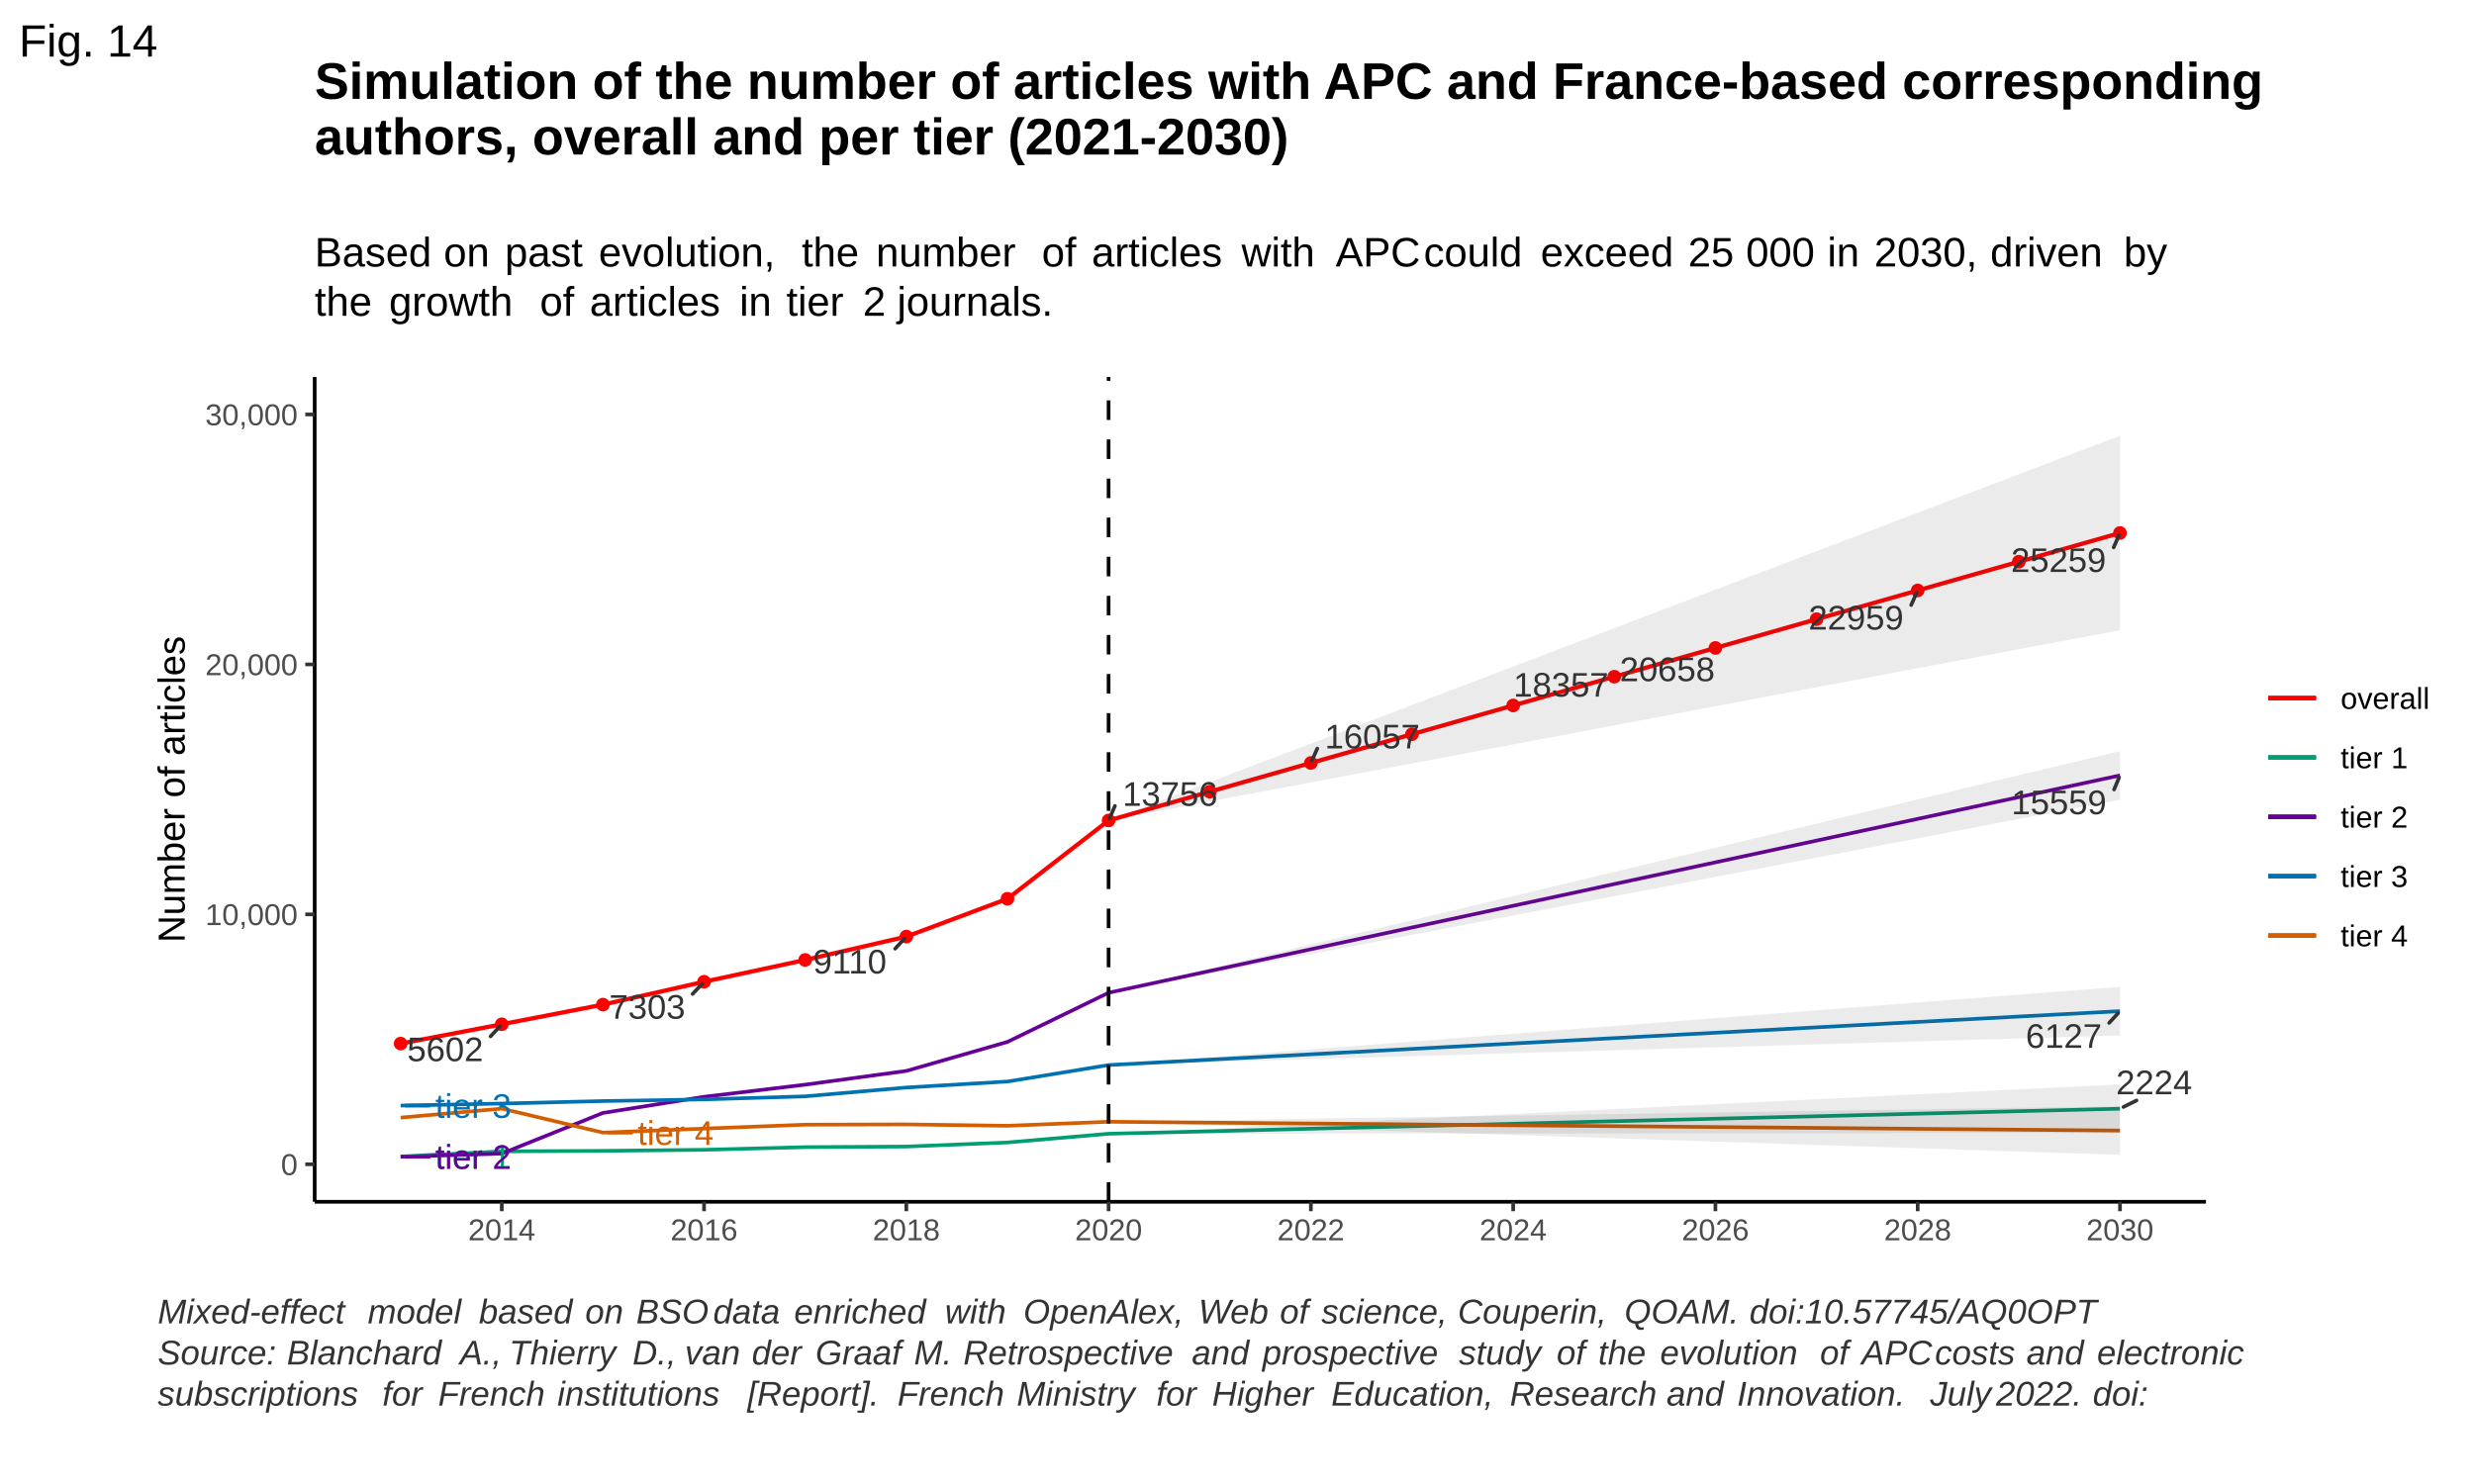
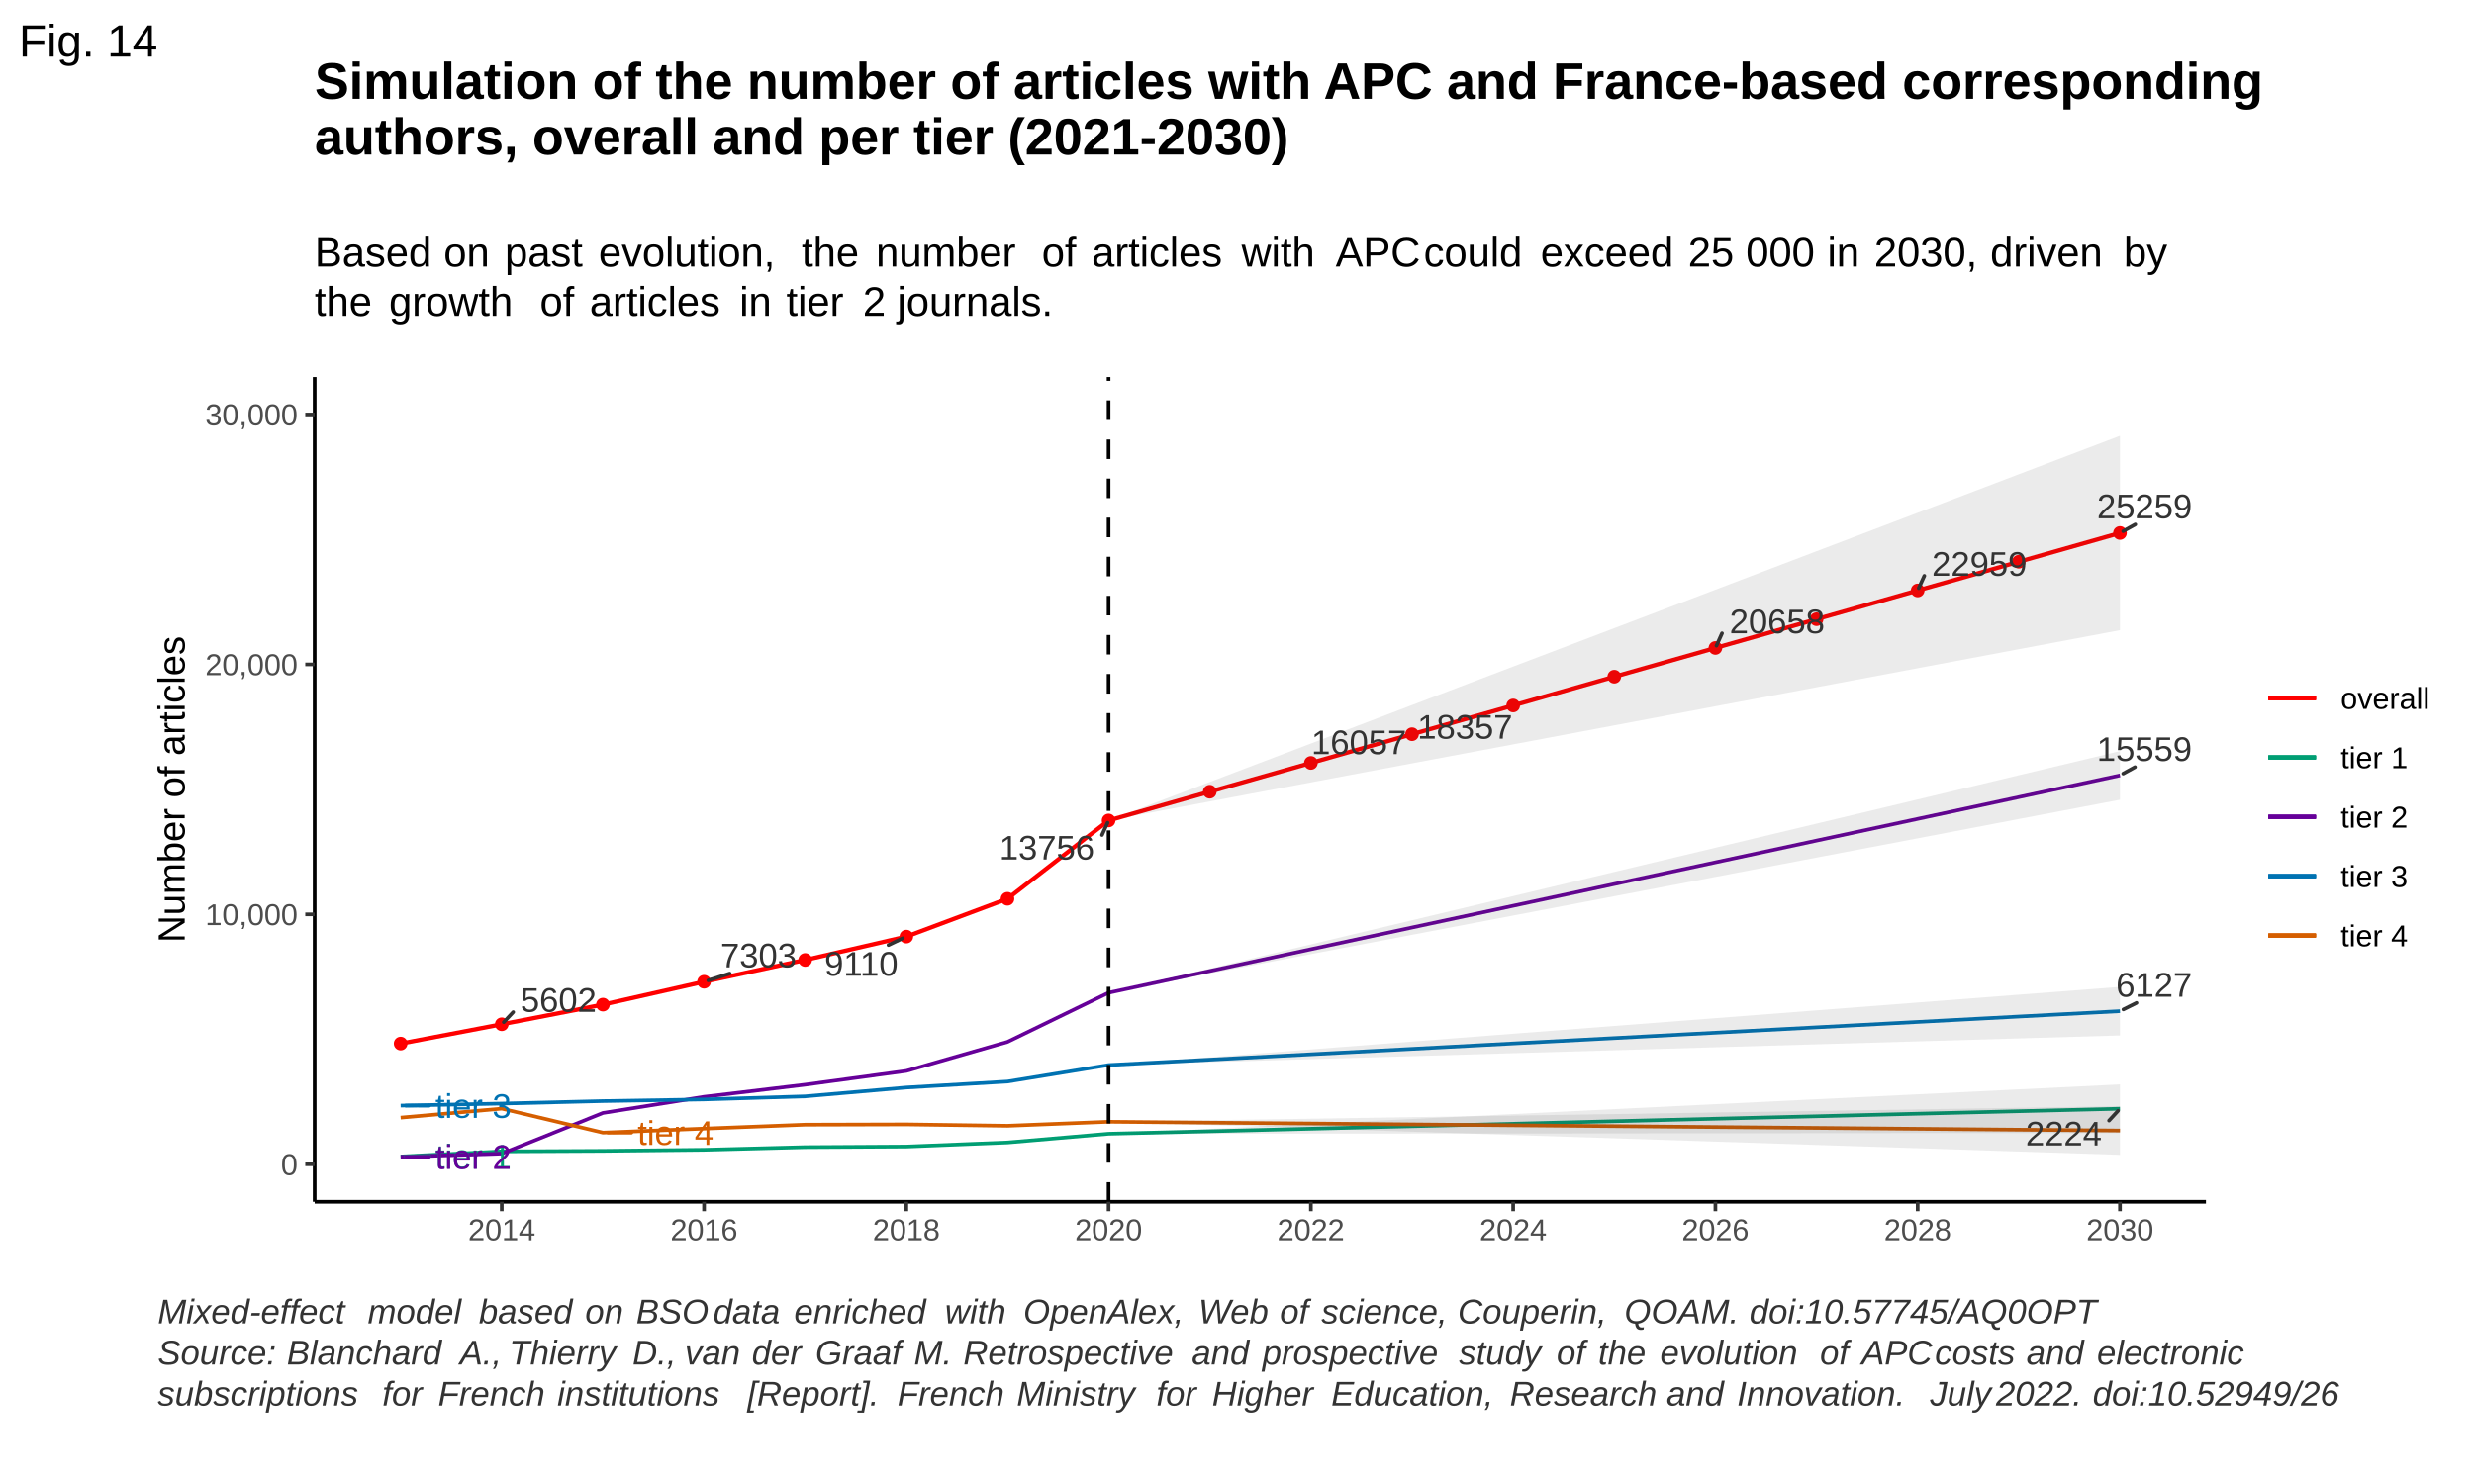
<svg xmlns="http://www.w3.org/2000/svg" class="svglite" width="720.00pt" height="432.00pt" viewBox="0 0 720.00 432.00">
  <defs>
    <style type="text/css">
    .svglite line, .svglite polyline, .svglite polygon, .svglite path, .svglite rect, .svglite circle {
      fill: none;
      stroke: #000000;
      stroke-linecap: round;
      stroke-linejoin: round;
      stroke-miterlimit: 10.00;
    }
    .svglite text {
      white-space: pre;
    }
  </style>
  </defs>
  <rect width="100%" height="100%" style="stroke: none; fill: #FFFFFF;" />
  <defs>
    <clipPath id="cpMC4wMHw3MjAuMDB8MC4wMHw0MzIuMDA=">
      <rect x="0.00" y="0.00" width="720.00" height="432.00" />
    </clipPath>
  </defs>
  <g clip-path="url(#cpMC4wMHw3MjAuMDB8MC4wMHw0MzIuMDA=)">
    <rect x="0" y="0.00" width="720.00" height="432.00" style="stroke-width: 1.07; stroke: #FFFFFF; fill: #FFFFFF;" />
  </g>
  <defs>
    <clipPath id="cpOTEuNTh8NjQxLjk5fDEwOS43NHwzNDkuODQ=">
      <rect x="91.58" y="109.74" width="550.41" height="240.10" />
    </clipPath>
  </defs>
  <g clip-path="url(#cpOTEuNTh8NjQxLjk5fDEwOS43NHwzNDkuODQ=)">
    <rect x="91.58" y="109.74" width="550.41" height="240.10" style="stroke-width: 1.07; stroke: none; fill: #FFFFFF;" />
    <polyline points="116.60,336.65 146.03,335.17 175.47,335.02 204.90,334.71 234.33,333.94 263.77,333.77 293.20,332.58 322.63,330.04 352.07,329.32 381.50,328.58 410.93,327.85 440.37,327.13 469.80,326.39 499.23,325.66 528.67,324.94 558.10,324.20 587.53,323.47 616.97,322.75 " style="stroke-width: 1.07; stroke: #009E73; stroke-linecap: butt;" />
    <polyline points="116.60,336.74 146.03,335.81 175.47,323.98 204.90,319.28 234.33,315.75 263.77,311.75 293.20,303.30 322.63,288.99 352.07,282.66 381.50,276.33 410.93,270.00 440.37,263.68 469.80,257.35 499.23,251.03 528.67,244.70 558.10,238.38 587.53,232.05 616.97,225.72 " style="stroke-width: 1.07; stroke: #660099; stroke-linecap: butt;" />
    <polyline points="116.60,321.84 146.03,321.25 175.47,320.52 204.90,320.04 234.33,319.15 263.77,316.58 293.20,314.84 322.63,310.04 352.07,308.47 381.50,306.91 410.93,305.34 440.37,303.76 469.80,302.20 499.23,300.63 528.67,299.06 558.10,297.49 587.53,295.92 616.97,294.35 " style="stroke-width: 1.07; stroke: #0072B2; stroke-linecap: butt;" />
    <polyline points="116.60,325.34 146.03,322.72 175.47,329.71 204.90,328.54 234.33,327.40 263.77,327.32 293.20,327.72 322.63,326.55 352.07,326.81 381.50,327.06 410.93,327.32 440.37,327.58 469.80,327.83 499.23,328.09 528.67,328.34 558.10,328.60 587.53,328.86 616.97,329.11 " style="stroke-width: 1.07; stroke: #D55E00; stroke-linecap: butt;" />
    <polygon points="116.60,336.65 146.03,335.17 175.47,335.02 204.90,334.71 234.33,333.94 263.77,333.77 293.20,332.58 322.63,330.04 352.07,328.60 381.50,327.17 410.93,325.73 440.37,324.30 469.80,322.86 499.23,321.42 528.67,319.98 558.10,318.55 587.53,317.11 616.97,315.67 616.97,329.82 587.53,329.84 558.10,329.86 528.67,329.88 499.23,329.91 469.80,329.93 440.37,329.96 410.93,329.98 381.50,330.00 352.07,330.02 322.63,330.04 293.20,332.58 263.77,333.77 234.33,333.94 204.90,334.71 175.47,335.02 146.03,335.17 116.60,336.65 " style="stroke-width: 0.00; stroke: none; stroke-linecap: butt; fill: #333333; fill-opacity: 0.10;" />
    <polyline points="116.60,336.65 146.03,335.17 175.47,335.02 204.90,334.71 234.33,333.94 263.77,333.77 293.20,332.58 322.63,330.04 352.07,328.60 381.50,327.17 410.93,325.73 440.37,324.30 469.80,322.86 499.23,321.42 528.67,319.98 558.10,318.55 587.53,317.11 616.97,315.67 " style="stroke-width: 1.07; stroke: none; stroke-linecap: butt;" />
    <polyline points="616.97,329.82 587.53,329.84 558.10,329.86 528.67,329.88 499.23,329.91 469.80,329.93 440.37,329.96 410.93,329.98 381.50,330.00 352.07,330.02 322.63,330.04 293.20,332.58 263.77,333.77 234.33,333.94 204.90,334.71 175.47,335.02 146.03,335.17 116.60,336.65 " style="stroke-width: 1.07; stroke: none; stroke-linecap: butt;" />
    <polygon points="116.60,336.74 146.03,335.81 175.47,323.98 204.90,319.28 234.33,315.75 263.77,311.75 293.20,303.30 322.63,288.99 352.07,281.95 381.50,274.92 410.93,267.89 440.37,260.85 469.80,253.82 499.23,246.79 528.67,239.75 558.10,232.72 587.53,225.68 616.97,218.65 616.97,232.80 587.53,238.41 558.10,244.04 528.67,249.65 499.23,255.27 469.80,260.89 440.37,266.51 410.93,272.13 381.50,277.75 352.07,283.37 322.63,288.99 293.20,303.30 263.77,311.75 234.33,315.75 204.90,319.28 175.47,323.98 146.03,335.81 116.60,336.74 " style="stroke-width: 0.00; stroke: none; stroke-linecap: butt; fill: #333333; fill-opacity: 0.10;" />
    <polyline points="116.60,336.74 146.03,335.81 175.47,323.98 204.90,319.28 234.33,315.75 263.77,311.75 293.20,303.30 322.63,288.99 352.07,281.95 381.50,274.92 410.93,267.89 440.37,260.85 469.80,253.82 499.23,246.79 528.67,239.75 558.10,232.72 587.53,225.68 616.97,218.65 " style="stroke-width: 1.07; stroke: none; stroke-linecap: butt;" />
    <polyline points="616.97,232.80 587.53,238.41 558.10,244.04 528.67,249.65 499.23,255.27 469.80,260.89 440.37,266.51 410.93,272.13 381.50,277.75 352.07,283.37 322.63,288.99 293.20,303.30 263.77,311.75 234.33,315.75 204.90,319.28 175.47,323.98 146.03,335.81 116.60,336.74 " style="stroke-width: 1.07; stroke: none; stroke-linecap: butt;" />
    <polygon points="116.60,321.84 146.03,321.25 175.47,320.52 204.90,320.04 234.33,319.15 263.77,316.58 293.20,314.84 322.63,310.04 352.07,307.77 381.50,305.49 410.93,303.21 440.37,300.93 469.80,298.66 499.23,296.39 528.67,294.11 558.10,291.83 587.53,289.55 616.97,287.28 616.97,301.43 587.53,302.29 558.10,303.15 528.67,304.01 499.23,304.87 469.80,305.74 440.37,306.59 410.93,307.46 381.50,308.32 352.07,309.18 322.63,310.04 293.20,314.84 263.77,316.58 234.33,319.15 204.90,320.04 175.47,320.52 146.03,321.25 116.60,321.84 " style="stroke-width: 0.00; stroke: none; stroke-linecap: butt; fill: #333333; fill-opacity: 0.10;" />
    <polyline points="116.60,321.84 146.03,321.25 175.47,320.52 204.90,320.04 234.33,319.15 263.77,316.58 293.20,314.84 322.63,310.04 352.07,307.77 381.50,305.49 410.93,303.21 440.37,300.93 469.80,298.66 499.23,296.39 528.67,294.11 558.10,291.83 587.53,289.55 616.97,287.28 " style="stroke-width: 1.07; stroke: none; stroke-linecap: butt;" />
    <polyline points="616.97,301.43 587.53,302.29 558.10,303.15 528.67,304.01 499.23,304.87 469.80,305.74 440.37,306.59 410.93,307.46 381.50,308.32 352.07,309.18 322.63,310.04 293.20,314.84 263.77,316.58 234.33,319.15 204.90,320.04 175.47,320.52 146.03,321.25 116.60,321.84 " style="stroke-width: 1.07; stroke: none; stroke-linecap: butt;" />
    <polygon points="116.60,325.34 146.03,322.72 175.47,329.71 204.90,328.54 234.33,327.40 263.77,327.32 293.20,327.72 322.63,326.55 352.07,326.10 381.50,325.65 410.93,325.20 440.37,324.75 469.80,324.30 499.23,323.84 528.67,323.39 558.10,322.94 587.53,322.49 616.97,322.03 616.97,336.18 587.53,335.22 558.10,334.26 528.67,333.30 499.23,332.33 469.80,331.37 440.37,330.41 410.93,329.44 381.50,328.48 352.07,327.51 322.63,326.55 293.20,327.72 263.77,327.32 234.33,327.40 204.90,328.54 175.47,329.71 146.03,322.72 116.60,325.34 " style="stroke-width: 0.00; stroke: none; stroke-linecap: butt; fill: #333333; fill-opacity: 0.10;" />
    <polyline points="116.60,325.34 146.03,322.72 175.47,329.71 204.90,328.54 234.33,327.40 263.77,327.32 293.20,327.72 322.63,326.55 352.07,326.10 381.50,325.65 410.93,325.20 440.37,324.75 469.80,324.30 499.23,323.84 528.67,323.39 558.10,322.94 587.53,322.49 616.97,322.03 " style="stroke-width: 1.07; stroke: none; stroke-linecap: butt;" />
    <polyline points="616.97,336.18 587.53,335.22 558.10,334.26 528.67,333.30 499.23,332.33 469.80,331.37 440.37,330.41 410.93,329.44 381.50,328.48 352.07,327.51 322.63,326.55 293.20,327.72 263.77,327.32 234.33,327.40 204.90,328.54 175.47,329.71 146.03,322.72 116.60,325.34 " style="stroke-width: 1.07; stroke: none; stroke-linecap: butt;" />
    <polyline points="116.60,303.79 146.03,298.17 175.47,292.45 204.90,285.79 234.33,279.45 263.77,272.65 293.20,261.64 322.63,238.84 352.07,230.47 381.50,222.10 410.93,213.73 440.37,205.37 469.80,196.99 499.23,188.62 528.67,180.25 558.10,171.88 587.53,163.52 616.97,155.15 " style="stroke-width: 1.24; stroke: #FF0000; stroke-linecap: butt;" />
    <circle cx="116.60" cy="303.79" r="1.63" style="stroke-width: 0.71; stroke: #FF0000; fill: #FF0000;" />
    <circle cx="146.03" cy="298.17" r="1.63" style="stroke-width: 0.71; stroke: #FF0000; fill: #FF0000;" />
    <circle cx="175.47" cy="292.45" r="1.63" style="stroke-width: 0.71; stroke: #FF0000; fill: #FF0000;" />
    <circle cx="204.90" cy="285.79" r="1.63" style="stroke-width: 0.71; stroke: #FF0000; fill: #FF0000;" />
    <circle cx="234.33" cy="279.45" r="1.63" style="stroke-width: 0.71; stroke: #FF0000; fill: #FF0000;" />
    <circle cx="263.77" cy="272.65" r="1.63" style="stroke-width: 0.71; stroke: #FF0000; fill: #FF0000;" />
    <circle cx="293.20" cy="261.64" r="1.63" style="stroke-width: 0.71; stroke: #FF0000; fill: #FF0000;" />
    <circle cx="322.63" cy="238.84" r="1.63" style="stroke-width: 0.71; stroke: #FF0000; fill: #FF0000;" />
    <circle cx="352.07" cy="230.47" r="1.63" style="stroke-width: 0.71; stroke: #FF0000; fill: #FF0000;" />
    <circle cx="381.50" cy="222.10" r="1.63" style="stroke-width: 0.71; stroke: #FF0000; fill: #FF0000;" />
    <circle cx="410.93" cy="213.73" r="1.63" style="stroke-width: 0.71; stroke: #FF0000; fill: #FF0000;" />
    <circle cx="440.37" cy="205.37" r="1.63" style="stroke-width: 0.71; stroke: #FF0000; fill: #FF0000;" />
    <circle cx="469.80" cy="196.99" r="1.63" style="stroke-width: 0.71; stroke: #FF0000; fill: #FF0000;" />
    <circle cx="499.23" cy="188.62" r="1.63" style="stroke-width: 0.71; stroke: #FF0000; fill: #FF0000;" />
    <circle cx="528.67" cy="180.25" r="1.63" style="stroke-width: 0.71; stroke: #FF0000; fill: #FF0000;" />
    <circle cx="558.10" cy="171.88" r="1.63" style="stroke-width: 0.71; stroke: #FF0000; fill: #FF0000;" />
    <circle cx="587.53" cy="163.52" r="1.63" style="stroke-width: 0.71; stroke: #FF0000; fill: #FF0000;" />
    <circle cx="616.97" cy="155.15" r="1.63" style="stroke-width: 0.71; stroke: #FF0000; fill: #FF0000;" />
    <polygon points="116.60,303.79 146.03,298.17 175.47,292.45 204.90,285.79 234.33,279.45 263.77,272.65 293.20,261.64 322.63,238.84 352.07,227.64 381.50,216.45 410.93,205.24 440.37,194.04 469.80,182.85 499.23,171.66 528.67,160.45 558.10,149.26 587.53,138.05 616.97,126.85 616.97,183.44 587.53,188.98 558.10,194.52 528.67,200.06 499.23,205.59 469.80,211.15 440.37,216.69 410.93,222.22 381.50,227.76 352.07,233.30 322.63,238.84 293.20,261.64 263.77,272.65 234.33,279.45 204.90,285.79 175.47,292.45 146.03,298.17 116.60,303.79 " style="stroke-width: 0.00; stroke: none; stroke-linecap: butt; fill: #333333; fill-opacity: 0.10;" />
    <polyline points="116.60,303.79 146.03,298.17 175.47,292.45 204.90,285.79 234.33,279.45 263.77,272.65 293.20,261.64 322.63,238.84 352.07,227.64 381.50,216.45 410.93,205.24 440.37,194.04 469.80,182.85 499.23,171.66 528.67,160.45 558.10,149.26 587.53,138.05 616.97,126.85 " style="stroke-width: 1.07; stroke: none; stroke-linecap: butt;" />
    <polyline points="616.97,183.44 587.53,188.98 558.10,194.52 528.67,200.06 499.23,205.59 469.80,211.15 440.37,216.69 410.93,222.22 381.50,227.76 352.07,233.30 322.63,238.84 293.20,261.64 263.77,272.65 234.33,279.45 204.90,285.79 175.47,292.45 146.03,298.17 116.60,303.79 " style="stroke-width: 1.07; stroke: none; stroke-linecap: butt;" />
    <line x1="322.63" y1="349.84" x2="322.63" y2="109.74" style="stroke-width: 1.07; stroke-dasharray: 5.69,5.69; stroke-linecap: butt;" />
-     <line x1="142.76" y1="301.70" x2="145.46" y2="298.78" style="stroke-width: 1.07; stroke: #333333;" />
-     <line x1="201.56" y1="289.36" x2="204.33" y2="286.41" style="stroke-width: 1.07; stroke: #333333;" />
-     <line x1="260.51" y1="276.17" x2="263.20" y2="273.26" style="stroke-width: 1.07; stroke: #333333;" />
-     <line x1="324.47" y1="234.62" x2="322.92" y2="238.19" style="stroke-width: 1.07; stroke: #333333;" />
-     <line x1="383.36" y1="217.91" x2="381.79" y2="221.45" style="stroke-width: 1.07; stroke: #333333;" />
-     <line x1="556.20" y1="176.14" x2="557.81" y2="172.53" style="stroke-width: 1.07; stroke: #333333;" />
-     <line x1="615.13" y1="159.36" x2="616.68" y2="155.80" style="stroke-width: 1.07; stroke: #333333;" />
-     <text x="129.57" y="308.92" text-anchor="middle" style="font-size: 9.96px;fill: #333333; font-family: &quot;Arial&quot;;" textLength="22.78px" lengthAdjust="spacingAndGlyphs">5602</text>
-     <text x="188.36" y="296.56" text-anchor="middle" style="font-size: 9.96px;fill: #333333; font-family: &quot;Arial&quot;;" textLength="22.78px" lengthAdjust="spacingAndGlyphs">7303</text>
-     <text x="247.32" y="283.39" text-anchor="middle" style="font-size: 9.96px;fill: #333333; font-family: &quot;Arial&quot;;" textLength="22.78px" lengthAdjust="spacingAndGlyphs">9110</text>
-     <text x="340.51" y="234.58" text-anchor="middle" style="font-size: 9.96px;fill: #333333; font-family: &quot;Arial&quot;;" textLength="28.48px" lengthAdjust="spacingAndGlyphs">13756</text>
-     <text x="399.39" y="217.86" text-anchor="middle" style="font-size: 9.96px;fill: #333333; font-family: &quot;Arial&quot;;" textLength="28.48px" lengthAdjust="spacingAndGlyphs">16057</text>
-     <text x="454.31" y="202.79" text-anchor="middle" style="font-size: 9.96px;fill: #333333; font-family: &quot;Arial&quot;;" textLength="28.48px" lengthAdjust="spacingAndGlyphs">18357</text>
-     <text x="485.23" y="198.29" text-anchor="middle" style="font-size: 9.96px;fill: #333333; font-family: &quot;Arial&quot;;" textLength="28.48px" lengthAdjust="spacingAndGlyphs">20658</text>
-     <text x="540.16" y="183.27" text-anchor="middle" style="font-size: 9.96px;fill: #333333; font-family: &quot;Arial&quot;;" textLength="28.48px" lengthAdjust="spacingAndGlyphs">22959</text>
-     <text x="599.09" y="166.51" text-anchor="middle" style="font-size: 9.96px;fill: #333333; font-family: &quot;Arial&quot;;" textLength="28.48px" lengthAdjust="spacingAndGlyphs">25259</text>
-     <line x1="621.78" y1="320.35" x2="617.97" y2="322.25" style="stroke-width: 1.07; stroke: #333333;" />
-     <text x="626.90" y="318.55" text-anchor="middle" style="font-size: 9.96px;fill: #333333; font-family: &quot;Arial&quot;;" textLength="22.78px" lengthAdjust="spacingAndGlyphs">2224</text>
-     <line x1="615.25" y1="229.83" x2="616.70" y2="226.37" style="stroke-width: 1.07; stroke: #333333;" />
-     <text x="599.21" y="237.02" text-anchor="middle" style="font-size: 9.96px;fill: #333333; font-family: &quot;Arial&quot;;" textLength="28.48px" lengthAdjust="spacingAndGlyphs">15559</text>
-     <line x1="613.81" y1="297.78" x2="616.40" y2="294.96" style="stroke-width: 1.07; stroke: #333333;" />
-     <text x="600.62" y="305.04" text-anchor="middle" style="font-size: 9.96px;fill: #333333; font-family: &quot;Arial&quot;;" textLength="22.78px" lengthAdjust="spacingAndGlyphs">6127</text>
+     <line x1="149.35" y1="294.63" x2="146.61" y2="297.56" style="stroke-width: 1.07; stroke: #333333;" />
+     <line x1="212.36" y1="283.40" x2="206.12" y2="285.40" style="stroke-width: 1.07; stroke: #333333;" />
+     <line x1="258.57" y1="275.12" x2="262.74" y2="273.13" style="stroke-width: 1.07; stroke: #333333;" />
+     <line x1="320.71" y1="243.08" x2="322.34" y2="239.49" style="stroke-width: 1.07; stroke: #333333;" />
+     <line x1="501.15" y1="184.35" x2="499.53" y2="187.97" style="stroke-width: 1.07; stroke: #333333;" />
+     <line x1="560.03" y1="167.63" x2="558.40" y2="171.23" style="stroke-width: 1.07; stroke: #333333;" />
+     <line x1="621.42" y1="152.67" x2="617.90" y2="154.63" style="stroke-width: 1.07; stroke: #333333;" />
+     <text x="162.54" y="294.54" text-anchor="middle" style="font-size: 9.96px;fill: #333333; font-family: &quot;Arial&quot;;" textLength="22.78px" lengthAdjust="spacingAndGlyphs">5602</text>
+     <text x="220.75" y="281.60" text-anchor="middle" style="font-size: 9.96px;fill: #333333; font-family: &quot;Arial&quot;;" textLength="22.78px" lengthAdjust="spacingAndGlyphs">7303</text>
+     <text x="250.66" y="284.03" text-anchor="middle" style="font-size: 9.96px;fill: #333333; font-family: &quot;Arial&quot;;" textLength="22.78px" lengthAdjust="spacingAndGlyphs">9110</text>
+     <text x="304.68" y="250.22" text-anchor="middle" style="font-size: 9.96px;fill: #333333; font-family: &quot;Arial&quot;;" textLength="28.48px" lengthAdjust="spacingAndGlyphs">13756</text>
+     <text x="395.48" y="219.54" text-anchor="middle" style="font-size: 9.96px;fill: #333333; font-family: &quot;Arial&quot;;" textLength="28.48px" lengthAdjust="spacingAndGlyphs">16057</text>
+     <text x="426.35" y="215.03" text-anchor="middle" style="font-size: 9.96px;fill: #333333; font-family: &quot;Arial&quot;;" textLength="28.48px" lengthAdjust="spacingAndGlyphs">18357</text>
+     <text x="517.19" y="184.34" text-anchor="middle" style="font-size: 9.96px;fill: #333333; font-family: &quot;Arial&quot;;" textLength="28.48px" lengthAdjust="spacingAndGlyphs">20658</text>
+     <text x="576.07" y="167.61" text-anchor="middle" style="font-size: 9.96px;fill: #333333; font-family: &quot;Arial&quot;;" textLength="28.48px" lengthAdjust="spacingAndGlyphs">22959</text>
+     <text x="624.13" y="150.87" text-anchor="middle" style="font-size: 9.96px;fill: #333333; font-family: &quot;Arial&quot;;" textLength="28.48px" lengthAdjust="spacingAndGlyphs">25259</text>
+     <line x1="613.79" y1="326.20" x2="616.40" y2="323.36" style="stroke-width: 1.07; stroke: #333333;" />
+     <text x="600.60" y="333.45" text-anchor="middle" style="font-size: 9.96px;fill: #333333; font-family: &quot;Arial&quot;;" textLength="22.78px" lengthAdjust="spacingAndGlyphs">2224</text>
+     <line x1="621.33" y1="223.32" x2="617.91" y2="225.20" style="stroke-width: 1.07; stroke: #333333;" />
+     <text x="624.08" y="221.52" text-anchor="middle" style="font-size: 9.96px;fill: #333333; font-family: &quot;Arial&quot;;" textLength="28.48px" lengthAdjust="spacingAndGlyphs">15559</text>
+     <line x1="621.78" y1="291.95" x2="617.97" y2="293.85" style="stroke-width: 1.07; stroke: #333333;" />
+     <text x="626.90" y="290.15" text-anchor="middle" style="font-size: 9.96px;fill: #333333; font-family: &quot;Arial&quot;;" textLength="22.78px" lengthAdjust="spacingAndGlyphs">6127</text>
    <line x1="124.88" y1="336.61" x2="118.12" y2="336.64" style="stroke-width: 1.07; stroke: #009E73;" />
    <text x="126.68" y="340.17" style="font-size: 9.96px;fill: #009E73; font-family: &quot;Arial&quot;;" textLength="26.76px" lengthAdjust="spacingAndGlyphs"> tier 1</text>
    <line x1="124.88" y1="336.73" x2="118.12" y2="336.74" style="stroke-width: 1.07; stroke: #660099;" />
    <text x="126.68" y="340.29" style="font-size: 9.96px;fill: #660099; font-family: &quot;Arial&quot;;" textLength="26.76px" lengthAdjust="spacingAndGlyphs"> tier 2</text>
    <line x1="124.88" y1="321.87" x2="118.12" y2="321.85" style="stroke-width: 1.07; stroke: #0072B2;" />
    <text x="126.68" y="325.42" style="font-size: 9.96px;fill: #0072B2; font-family: &quot;Arial&quot;;" textLength="26.76px" lengthAdjust="spacingAndGlyphs"> tier 3</text>
    <line x1="183.74" y1="329.73" x2="176.98" y2="329.71" style="stroke-width: 1.07; stroke: #D55E00;" />
    <text x="185.54" y="333.29" style="font-size: 9.96px;fill: #D55E00; font-family: &quot;Arial&quot;;" textLength="26.76px" lengthAdjust="spacingAndGlyphs"> tier 4</text>
  </g>
  <g clip-path="url(#cpMC4wMHw3MjAuMDB8MC4wMHw0MzIuMDA=)">
    <polyline points="91.58,349.84 91.58,109.74 " style="stroke-width: 1.07; stroke-linecap: butt;" />
    <text x="86.65" y="342.07" text-anchor="end" style="font-size: 8.80px;fill: #4D4D4D; font-family: &quot;Arial&quot;;" textLength="5.03px" lengthAdjust="spacingAndGlyphs">0</text>
    <text x="86.65" y="269.31" text-anchor="end" style="font-size: 8.80px;fill: #4D4D4D; font-family: &quot;Arial&quot;;" textLength="27.52px" lengthAdjust="spacingAndGlyphs">10,000</text>
    <text x="86.65" y="196.55" text-anchor="end" style="font-size: 8.80px;fill: #4D4D4D; font-family: &quot;Arial&quot;;" textLength="27.52px" lengthAdjust="spacingAndGlyphs">20,000</text>
    <text x="86.65" y="123.80" text-anchor="end" style="font-size: 8.80px;fill: #4D4D4D; font-family: &quot;Arial&quot;;" textLength="27.52px" lengthAdjust="spacingAndGlyphs">30,000</text>
    <polyline points="88.84,338.93 91.58,338.93 " style="stroke-width: 1.07; stroke: #333333; stroke-linecap: butt;" />
    <polyline points="88.84,266.17 91.58,266.17 " style="stroke-width: 1.07; stroke: #333333; stroke-linecap: butt;" />
    <polyline points="88.84,193.41 91.58,193.41 " style="stroke-width: 1.07; stroke: #333333; stroke-linecap: butt;" />
    <polyline points="88.84,120.65 91.58,120.65 " style="stroke-width: 1.07; stroke: #333333; stroke-linecap: butt;" />
    <polyline points="91.58,349.84 641.99,349.84 " style="stroke-width: 1.07; stroke-linecap: butt;" />
    <polyline points="146.03,352.58 146.03,349.84 " style="stroke-width: 1.07; stroke: #333333; stroke-linecap: butt;" />
    <polyline points="204.90,352.58 204.90,349.84 " style="stroke-width: 1.07; stroke: #333333; stroke-linecap: butt;" />
    <polyline points="263.77,352.58 263.77,349.84 " style="stroke-width: 1.07; stroke: #333333; stroke-linecap: butt;" />
    <polyline points="322.63,352.58 322.63,349.84 " style="stroke-width: 1.07; stroke: #333333; stroke-linecap: butt;" />
    <polyline points="381.50,352.58 381.50,349.84 " style="stroke-width: 1.07; stroke: #333333; stroke-linecap: butt;" />
    <polyline points="440.37,352.58 440.37,349.84 " style="stroke-width: 1.07; stroke: #333333; stroke-linecap: butt;" />
    <polyline points="499.23,352.58 499.23,349.84 " style="stroke-width: 1.07; stroke: #333333; stroke-linecap: butt;" />
    <polyline points="558.10,352.58 558.10,349.84 " style="stroke-width: 1.07; stroke: #333333; stroke-linecap: butt;" />
    <polyline points="616.97,352.58 616.97,349.84 " style="stroke-width: 1.07; stroke: #333333; stroke-linecap: butt;" />
    <text x="146.03" y="361.06" text-anchor="middle" style="font-size: 8.80px;fill: #4D4D4D; font-family: &quot;Arial&quot;;" textLength="20.13px" lengthAdjust="spacingAndGlyphs">2014</text>
    <text x="204.90" y="361.06" text-anchor="middle" style="font-size: 8.80px;fill: #4D4D4D; font-family: &quot;Arial&quot;;" textLength="20.13px" lengthAdjust="spacingAndGlyphs">2016</text>
    <text x="263.77" y="361.06" text-anchor="middle" style="font-size: 8.80px;fill: #4D4D4D; font-family: &quot;Arial&quot;;" textLength="20.13px" lengthAdjust="spacingAndGlyphs">2018</text>
    <text x="322.63" y="361.06" text-anchor="middle" style="font-size: 8.80px;fill: #4D4D4D; font-family: &quot;Arial&quot;;" textLength="20.13px" lengthAdjust="spacingAndGlyphs">2020</text>
    <text x="381.50" y="361.06" text-anchor="middle" style="font-size: 8.80px;fill: #4D4D4D; font-family: &quot;Arial&quot;;" textLength="20.13px" lengthAdjust="spacingAndGlyphs">2022</text>
    <text x="440.37" y="361.06" text-anchor="middle" style="font-size: 8.80px;fill: #4D4D4D; font-family: &quot;Arial&quot;;" textLength="20.13px" lengthAdjust="spacingAndGlyphs">2024</text>
    <text x="499.23" y="361.06" text-anchor="middle" style="font-size: 8.80px;fill: #4D4D4D; font-family: &quot;Arial&quot;;" textLength="20.13px" lengthAdjust="spacingAndGlyphs">2026</text>
    <text x="558.10" y="361.06" text-anchor="middle" style="font-size: 8.80px;fill: #4D4D4D; font-family: &quot;Arial&quot;;" textLength="20.13px" lengthAdjust="spacingAndGlyphs">2028</text>
    <text x="616.97" y="361.06" text-anchor="middle" style="font-size: 8.80px;fill: #4D4D4D; font-family: &quot;Arial&quot;;" textLength="20.13px" lengthAdjust="spacingAndGlyphs">2030</text>
    <text transform="translate(53.75,229.79) rotate(-90)" text-anchor="middle" style="font-size: 11.00px; font-family: &quot;Arial&quot;;" textLength="96.23px" lengthAdjust="spacingAndGlyphs">Number of articles</text>
    <rect x="652.95" y="173.12" width="61.58" height="113.34" style="stroke-width: 1.07; stroke: none; fill: #FFFFFF;" />
    <text x="658.42" y="187.78" style="font-size: 11.00px; font-family: &quot;Arial&quot;;" textLength="2.86px" lengthAdjust="spacingAndGlyphs"> </text>
    <line x1="660.15" y1="203.22" x2="673.98" y2="203.22" style="stroke-width: 1.07; stroke: #FF0000; stroke-linecap: butt;" />
    <line x1="660.15" y1="203.22" x2="673.98" y2="203.22" style="stroke-width: 1.07; stroke: #FF0000; stroke-linecap: butt;" />
    <line x1="660.15" y1="203.22" x2="673.98" y2="203.22" style="stroke-width: 1.07; stroke: #FF0000; stroke-linecap: butt;" />
    <line x1="660.15" y1="203.22" x2="673.98" y2="203.22" style="stroke-width: 1.07; stroke: #FF0000; stroke-linecap: butt;" />
    <line x1="660.15" y1="203.22" x2="673.98" y2="203.22" style="stroke-width: 1.24; stroke: #FF0000; stroke-linecap: butt;" />
    <line x1="660.15" y1="220.50" x2="673.98" y2="220.50" style="stroke-width: 1.07; stroke: #009E73; stroke-linecap: butt;" />
    <line x1="660.15" y1="220.50" x2="673.98" y2="220.50" style="stroke-width: 1.07; stroke: #009E73; stroke-linecap: butt;" />
    <line x1="660.15" y1="220.50" x2="673.98" y2="220.50" style="stroke-width: 1.07; stroke: #009E73; stroke-linecap: butt;" />
    <line x1="660.15" y1="220.50" x2="673.98" y2="220.50" style="stroke-width: 1.07; stroke: #009E73; stroke-linecap: butt;" />
    <line x1="660.15" y1="220.50" x2="673.98" y2="220.50" style="stroke-width: 1.24; stroke: #009E73; stroke-linecap: butt;" />
    <line x1="660.15" y1="237.78" x2="673.98" y2="237.78" style="stroke-width: 1.07; stroke: #660099; stroke-linecap: butt;" />
    <line x1="660.15" y1="237.78" x2="673.98" y2="237.78" style="stroke-width: 1.07; stroke: #660099; stroke-linecap: butt;" />
    <line x1="660.15" y1="237.78" x2="673.98" y2="237.78" style="stroke-width: 1.07; stroke: #660099; stroke-linecap: butt;" />
    <line x1="660.15" y1="237.78" x2="673.98" y2="237.78" style="stroke-width: 1.07; stroke: #660099; stroke-linecap: butt;" />
    <line x1="660.15" y1="237.78" x2="673.98" y2="237.78" style="stroke-width: 1.24; stroke: #660099; stroke-linecap: butt;" />
    <line x1="660.15" y1="255.06" x2="673.98" y2="255.06" style="stroke-width: 1.07; stroke: #0072B2; stroke-linecap: butt;" />
    <line x1="660.15" y1="255.06" x2="673.98" y2="255.06" style="stroke-width: 1.07; stroke: #0072B2; stroke-linecap: butt;" />
    <line x1="660.15" y1="255.06" x2="673.98" y2="255.06" style="stroke-width: 1.07; stroke: #0072B2; stroke-linecap: butt;" />
    <line x1="660.15" y1="255.06" x2="673.98" y2="255.06" style="stroke-width: 1.07; stroke: #0072B2; stroke-linecap: butt;" />
    <line x1="660.15" y1="255.06" x2="673.98" y2="255.06" style="stroke-width: 1.24; stroke: #0072B2; stroke-linecap: butt;" />
    <line x1="660.15" y1="272.34" x2="673.98" y2="272.34" style="stroke-width: 1.07; stroke: #D55E00; stroke-linecap: butt;" />
    <line x1="660.15" y1="272.34" x2="673.98" y2="272.34" style="stroke-width: 1.07; stroke: #D55E00; stroke-linecap: butt;" />
    <line x1="660.15" y1="272.34" x2="673.98" y2="272.34" style="stroke-width: 1.07; stroke: #D55E00; stroke-linecap: butt;" />
    <line x1="660.15" y1="272.34" x2="673.98" y2="272.34" style="stroke-width: 1.07; stroke: #D55E00; stroke-linecap: butt;" />
    <line x1="660.15" y1="272.34" x2="673.98" y2="272.34" style="stroke-width: 1.24; stroke: #D55E00; stroke-linecap: butt;" />
    <text x="681.18" y="206.36" style="font-size: 8.80px; font-family: &quot;Arial&quot;;" textLength="27.86px" lengthAdjust="spacingAndGlyphs">overall</text>
    <text x="681.18" y="223.64" style="font-size: 8.80px; font-family: &quot;Arial&quot;;" textLength="21.36px" lengthAdjust="spacingAndGlyphs">tier 1</text>
    <text x="681.18" y="240.92" style="font-size: 8.80px; font-family: &quot;Arial&quot;;" textLength="21.36px" lengthAdjust="spacingAndGlyphs">tier 2</text>
    <text x="681.18" y="258.20" style="font-size: 8.80px; font-family: &quot;Arial&quot;;" textLength="21.36px" lengthAdjust="spacingAndGlyphs">tier 3</text>
    <text x="681.18" y="275.48" style="font-size: 8.80px; font-family: &quot;Arial&quot;;" textLength="21.36px" lengthAdjust="spacingAndGlyphs">tier 4</text>
    <text x="91.58" y="77.57" style="font-size: 12.00px; font-family: &quot;Arial&quot;;" textLength="34.42px" lengthAdjust="spacingAndGlyphs">Based</text>
    <text x="129.12" y="77.57" style="font-size: 12.00px; font-family: &quot;Arial&quot;;" textLength="14.67px" lengthAdjust="spacingAndGlyphs">on</text>
    <text x="146.91" y="77.57" style="font-size: 12.00px; font-family: &quot;Arial&quot;;" textLength="24.19px" lengthAdjust="spacingAndGlyphs">past</text>
    <text x="174.22" y="77.57" style="font-size: 12.00px; font-family: &quot;Arial&quot;;" textLength="55.96px" lengthAdjust="spacingAndGlyphs">evolution,</text>
    <text x="233.30" y="77.57" style="font-size: 12.00px; font-family: &quot;Arial&quot;;" textLength="18.52px" lengthAdjust="spacingAndGlyphs">the</text>
    <text x="254.93" y="77.57" style="font-size: 12.00px; font-family: &quot;Arial&quot;;" textLength="45.15px" lengthAdjust="spacingAndGlyphs">number</text>
    <text x="303.20" y="77.57" style="font-size: 12.00px; font-family: &quot;Arial&quot;;" textLength="11.38px" lengthAdjust="spacingAndGlyphs">of</text>
    <text x="317.70" y="77.57" style="font-size: 12.00px; font-family: &quot;Arial&quot;;" textLength="40.49px" lengthAdjust="spacingAndGlyphs">articles</text>
    <text x="361.31" y="77.57" style="font-size: 12.00px; font-family: &quot;Arial&quot;;" textLength="24.28px" lengthAdjust="spacingAndGlyphs">with</text>
    <text x="388.70" y="77.57" style="font-size: 12.00px; font-family: &quot;Arial&quot;;" textLength="22.51px" lengthAdjust="spacingAndGlyphs">APC</text>
    <text x="414.33" y="77.57" style="font-size: 12.00px; font-family: &quot;Arial&quot;;" textLength="30.91px" lengthAdjust="spacingAndGlyphs">could</text>
    <text x="448.35" y="77.57" style="font-size: 12.00px; font-family: &quot;Arial&quot;;" textLength="39.79px" lengthAdjust="spacingAndGlyphs">exceed</text>
    <text x="491.27" y="77.57" style="font-size: 12.00px; font-family: &quot;Arial&quot;;" textLength="13.72px" lengthAdjust="spacingAndGlyphs">25</text>
    <text x="508.11" y="77.57" style="font-size: 12.00px; font-family: &quot;Arial&quot;;" textLength="20.58px" lengthAdjust="spacingAndGlyphs">000</text>
    <text x="531.81" y="77.57" style="font-size: 12.00px; font-family: &quot;Arial&quot;;" textLength="10.51px" lengthAdjust="spacingAndGlyphs">in</text>
    <text x="545.44" y="77.57" style="font-size: 12.00px; font-family: &quot;Arial&quot;;" textLength="30.66px" lengthAdjust="spacingAndGlyphs">2030,</text>
    <text x="579.22" y="77.57" style="font-size: 12.00px; font-family: &quot;Arial&quot;;" textLength="35.71px" lengthAdjust="spacingAndGlyphs">driven</text>
    <text x="618.05" y="77.57" style="font-size: 12.00px; font-family: &quot;Arial&quot;;" textLength="13.50px" lengthAdjust="spacingAndGlyphs">by</text>
    <text x="91.58" y="91.92" style="font-size: 12.00px; font-family: &quot;Arial&quot;;" textLength="18.52px" lengthAdjust="spacingAndGlyphs">the</text>
    <text x="113.22" y="91.92" style="font-size: 12.00px; font-family: &quot;Arial&quot;;" textLength="40.77px" lengthAdjust="spacingAndGlyphs">growth</text>
    <text x="157.11" y="91.92" style="font-size: 12.00px; font-family: &quot;Arial&quot;;" textLength="11.38px" lengthAdjust="spacingAndGlyphs">of</text>
    <text x="171.61" y="91.92" style="font-size: 12.00px; font-family: &quot;Arial&quot;;" textLength="40.49px" lengthAdjust="spacingAndGlyphs">articles</text>
    <text x="215.21" y="91.92" style="font-size: 12.00px; font-family: &quot;Arial&quot;;" textLength="10.51px" lengthAdjust="spacingAndGlyphs">in</text>
    <text x="228.84" y="91.92" style="font-size: 12.00px; font-family: &quot;Arial&quot;;" textLength="19.15px" lengthAdjust="spacingAndGlyphs">tier</text>
    <text x="251.11" y="91.92" style="font-size: 12.00px; font-family: &quot;Arial&quot;;" textLength="6.86px" lengthAdjust="spacingAndGlyphs">2</text>
    <text x="261.09" y="91.92" style="font-size: 12.00px; font-family: &quot;Arial&quot;;" textLength="48.93px" lengthAdjust="spacingAndGlyphs">journals.</text>
    <text x="91.58" y="28.78" style="font-size: 15.00px; font-weight: bold; font-family: &quot;Arial&quot;;" textLength="595.03px" lengthAdjust="spacingAndGlyphs">Simulation of the number of articles with APC and France-based corresponding </text>
    <text x="91.58" y="44.98" style="font-size: 15.00px; font-weight: bold; font-family: &quot;Arial&quot;;" textLength="298.31px" lengthAdjust="spacingAndGlyphs">authors, overall and per tier (2021-2030)</text>
    <text x="45.89" y="385.26" style="font-size: 10.00px; font-style: italic;fill: #333333; font-family: &quot;Arial&quot;;" textLength="53.92px" lengthAdjust="spacingAndGlyphs">Mixed-effect</text>
    <text x="107.01" y="385.26" style="font-size: 10.00px; font-style: italic;fill: #333333; font-family: &quot;Arial&quot;;" textLength="27.73px" lengthAdjust="spacingAndGlyphs">model</text>
    <text x="139.37" y="385.26" style="font-size: 10.00px; font-style: italic;fill: #333333; font-family: &quot;Arial&quot;;" textLength="26.57px" lengthAdjust="spacingAndGlyphs">based</text>
    <text x="170.30" y="385.26" style="font-size: 10.00px; font-style: italic;fill: #333333; font-family: &quot;Arial&quot;;" textLength="11.42px" lengthAdjust="spacingAndGlyphs">on</text>
    <text x="185.13" y="385.26" style="font-size: 10.00px; font-style: italic;fill: #333333; font-family: &quot;Arial&quot;;" textLength="18.25px" lengthAdjust="spacingAndGlyphs">BSO</text>
    <text x="207.53" y="385.26" style="font-size: 10.00px; font-style: italic;fill: #333333; font-family: &quot;Arial&quot;;" textLength="20.47px" lengthAdjust="spacingAndGlyphs">data</text>
    <text x="231.11" y="385.26" style="font-size: 10.00px; font-style: italic;fill: #333333; font-family: &quot;Arial&quot;;" textLength="38.43px" lengthAdjust="spacingAndGlyphs">enriched</text>
    <text x="275.00" y="385.26" style="font-size: 10.00px; font-style: italic;fill: #333333; font-family: &quot;Arial&quot;;" textLength="18.91px" lengthAdjust="spacingAndGlyphs">with</text>
    <text x="297.82" y="385.26" style="font-size: 10.00px; font-style: italic;fill: #333333; font-family: &quot;Arial&quot;;" textLength="44.36px" lengthAdjust="spacingAndGlyphs">OpenAlex,</text>
    <text x="348.78" y="385.26" style="font-size: 10.00px; font-style: italic;fill: #333333; font-family: &quot;Arial&quot;;" textLength="19.34px" lengthAdjust="spacingAndGlyphs">Web</text>
    <text x="372.46" y="385.26" style="font-size: 10.00px; font-style: italic;fill: #333333; font-family: &quot;Arial&quot;;" textLength="8.81px" lengthAdjust="spacingAndGlyphs">of</text>
    <text x="384.55" y="385.26" style="font-size: 10.00px; font-style: italic;fill: #333333; font-family: &quot;Arial&quot;;" textLength="34.29px" lengthAdjust="spacingAndGlyphs">science,</text>
    <text x="424.25" y="385.26" style="font-size: 10.00px; font-style: italic;fill: #333333; font-family: &quot;Arial&quot;;" textLength="42.98px" lengthAdjust="spacingAndGlyphs">Couperin,</text>
    <text x="472.75" y="385.26" style="font-size: 10.00px; font-style: italic;fill: #333333; font-family: &quot;Arial&quot;;" textLength="31.01px" lengthAdjust="spacingAndGlyphs">QOAM.</text>
    <text x="509.12" y="385.26" style="font-size: 10.00px; font-style: italic;fill: #333333; font-family: &quot;Arial&quot;;" textLength="97.47px" lengthAdjust="spacingAndGlyphs">doi:10.57745/AQ0OPT</text>
    <text x="45.89" y="397.22" style="font-size: 10.00px; font-style: italic;fill: #333333; font-family: &quot;Arial&quot;;" textLength="32.53px" lengthAdjust="spacingAndGlyphs">Source:</text>
    <text x="83.46" y="397.22" style="font-size: 10.00px; font-style: italic;fill: #333333; font-family: &quot;Arial&quot;;" textLength="45.81px" lengthAdjust="spacingAndGlyphs">Blanchard</text>
    <text x="133.80" y="397.22" style="font-size: 10.00px; font-style: italic;fill: #333333; font-family: &quot;Arial&quot;;" textLength="10.75px" lengthAdjust="spacingAndGlyphs">A.,</text>
    <text x="148.15" y="397.22" style="font-size: 10.00px; font-style: italic;fill: #333333; font-family: &quot;Arial&quot;;" textLength="31.00px" lengthAdjust="spacingAndGlyphs">Thierry</text>
    <text x="184.06" y="397.22" style="font-size: 10.00px; font-style: italic;fill: #333333; font-family: &quot;Arial&quot;;" textLength="11.79px" lengthAdjust="spacingAndGlyphs">D.,</text>
    <text x="199.32" y="397.22" style="font-size: 10.00px; font-style: italic;fill: #333333; font-family: &quot;Arial&quot;;" textLength="16.14px" lengthAdjust="spacingAndGlyphs">van</text>
    <text x="218.79" y="397.22" style="font-size: 10.00px; font-style: italic;fill: #333333; font-family: &quot;Arial&quot;;" textLength="14.76px" lengthAdjust="spacingAndGlyphs">der</text>
    <text x="237.31" y="397.22" style="font-size: 10.00px; font-style: italic;fill: #333333; font-family: &quot;Arial&quot;;" textLength="25.31px" lengthAdjust="spacingAndGlyphs">Graaf</text>
    <text x="265.98" y="397.22" style="font-size: 10.00px; font-style: italic;fill: #333333; font-family: &quot;Arial&quot;;" textLength="10.97px" lengthAdjust="spacingAndGlyphs">M.</text>
    <text x="280.33" y="397.22" style="font-size: 10.00px; font-style: italic;fill: #333333; font-family: &quot;Arial&quot;;" textLength="58.84px" lengthAdjust="spacingAndGlyphs">Retrospective</text>
    <text x="346.85" y="397.22" style="font-size: 10.00px; font-style: italic;fill: #333333; font-family: &quot;Arial&quot;;" textLength="17.26px" lengthAdjust="spacingAndGlyphs">and</text>
    <text x="367.39" y="397.22" style="font-size: 10.00px; font-style: italic;fill: #333333; font-family: &quot;Arial&quot;;" textLength="50.59px" lengthAdjust="spacingAndGlyphs">prospective</text>
    <text x="424.60" y="397.22" style="font-size: 10.00px; font-style: italic;fill: #333333; font-family: &quot;Arial&quot;;" textLength="23.89px" lengthAdjust="spacingAndGlyphs">study</text>
    <text x="453.02" y="397.22" style="font-size: 10.00px; font-style: italic;fill: #333333; font-family: &quot;Arial&quot;;" textLength="8.81px" lengthAdjust="spacingAndGlyphs">of</text>
    <text x="465.11" y="397.22" style="font-size: 10.00px; font-style: italic;fill: #333333; font-family: &quot;Arial&quot;;" textLength="14.10px" lengthAdjust="spacingAndGlyphs">the</text>
    <text x="483.13" y="397.22" style="font-size: 10.00px; font-style: italic;fill: #333333; font-family: &quot;Arial&quot;;" textLength="40.98px" lengthAdjust="spacingAndGlyphs">evolution</text>
    <text x="529.66" y="397.22" style="font-size: 10.00px; font-style: italic;fill: #333333; font-family: &quot;Arial&quot;;" textLength="8.81px" lengthAdjust="spacingAndGlyphs">of</text>
    <text x="541.75" y="397.22" style="font-size: 10.00px; font-style: italic;fill: #333333; font-family: &quot;Arial&quot;;" textLength="17.16px" lengthAdjust="spacingAndGlyphs">APC</text>
    <text x="563.11" y="397.22" style="font-size: 10.00px; font-style: italic;fill: #333333; font-family: &quot;Arial&quot;;" textLength="22.12px" lengthAdjust="spacingAndGlyphs">costs</text>
    <text x="589.75" y="397.22" style="font-size: 10.00px; font-style: italic;fill: #333333; font-family: &quot;Arial&quot;;" textLength="17.26px" lengthAdjust="spacingAndGlyphs">and</text>
    <text x="610.28" y="397.22" style="font-size: 10.00px; font-style: italic;fill: #333333; font-family: &quot;Arial&quot;;" textLength="42.91px" lengthAdjust="spacingAndGlyphs">electronic</text>
    <text x="45.89" y="409.17" style="font-size: 10.00px; font-style: italic;fill: #333333; font-family: &quot;Arial&quot;;" textLength="58.73px" lengthAdjust="spacingAndGlyphs">subscriptions</text>
    <text x="111.25" y="409.17" style="font-size: 10.00px; font-style: italic;fill: #333333; font-family: &quot;Arial&quot;;" textLength="12.79px" lengthAdjust="spacingAndGlyphs">for</text>
    <text x="127.48" y="409.17" style="font-size: 10.00px; font-style: italic;fill: #333333; font-family: &quot;Arial&quot;;" textLength="29.85px" lengthAdjust="spacingAndGlyphs">French</text>
    <text x="162.19" y="409.17" style="font-size: 10.00px; font-style: italic;fill: #333333; font-family: &quot;Arial&quot;;" textLength="49.33px" lengthAdjust="spacingAndGlyphs">institutions</text>
    <text x="217.51" y="409.17" style="font-size: 10.00px; font-style: italic;fill: #333333; font-family: &quot;Arial&quot;;" textLength="37.81px" lengthAdjust="spacingAndGlyphs">[Report].</text>
    <text x="261.16" y="409.17" style="font-size: 10.00px; font-style: italic;fill: #333333; font-family: &quot;Arial&quot;;" textLength="29.85px" lengthAdjust="spacingAndGlyphs">French</text>
    <text x="295.88" y="409.17" style="font-size: 10.00px; font-style: italic;fill: #333333; font-family: &quot;Arial&quot;;" textLength="35.65px" lengthAdjust="spacingAndGlyphs">Ministry</text>
    <text x="336.51" y="409.17" style="font-size: 10.00px; font-style: italic;fill: #333333; font-family: &quot;Arial&quot;;" textLength="12.79px" lengthAdjust="spacingAndGlyphs">for</text>
    <text x="352.73" y="409.17" style="font-size: 10.00px; font-style: italic;fill: #333333; font-family: &quot;Arial&quot;;" textLength="29.92px" lengthAdjust="spacingAndGlyphs">Higher</text>
    <text x="387.41" y="409.17" style="font-size: 10.00px; font-style: italic;fill: #333333; font-family: &quot;Arial&quot;;" textLength="46.81px" lengthAdjust="spacingAndGlyphs">Education,</text>
    <text x="439.39" y="409.17" style="font-size: 10.00px; font-style: italic;fill: #333333; font-family: &quot;Arial&quot;;" textLength="40.01px" lengthAdjust="spacingAndGlyphs">Research</text>
    <text x="485.00" y="409.17" style="font-size: 10.00px; font-style: italic;fill: #333333; font-family: &quot;Arial&quot;;" textLength="17.26px" lengthAdjust="spacingAndGlyphs">and</text>
    <text x="505.53" y="409.17" style="font-size: 10.00px; font-style: italic;fill: #333333; font-family: &quot;Arial&quot;;" textLength="50.68px" lengthAdjust="spacingAndGlyphs">Innovation.</text>
    <text x="561.71" y="409.17" style="font-size: 10.00px; font-style: italic;fill: #333333; font-family: &quot;Arial&quot;;" textLength="15.77px" lengthAdjust="spacingAndGlyphs">July</text>
    <text x="580.89" y="409.17" style="font-size: 10.00px; font-style: italic;fill: #333333; font-family: &quot;Arial&quot;;" textLength="24.60px" lengthAdjust="spacingAndGlyphs">2022.</text>
-     <text x="609.03" y="409.17" style="font-size: 10.00px; font-style: italic;fill: #333333; font-family: &quot;Arial&quot;;" textLength="16.56px" lengthAdjust="spacingAndGlyphs">doi:</text>
+     <text x="609.03" y="409.17" style="font-size: 10.00px; font-style: italic;fill: #333333; font-family: &quot;Arial&quot;;" textLength="72.25px" lengthAdjust="spacingAndGlyphs">doi:10.52949/26</text>
    <text x="25.69" y="16.48" text-anchor="middle" style="font-size: 13.20px; font-family: &quot;Arial&quot;;" textLength="40.41px" lengthAdjust="spacingAndGlyphs">Fig. 14</text>
  </g>
</svg>
